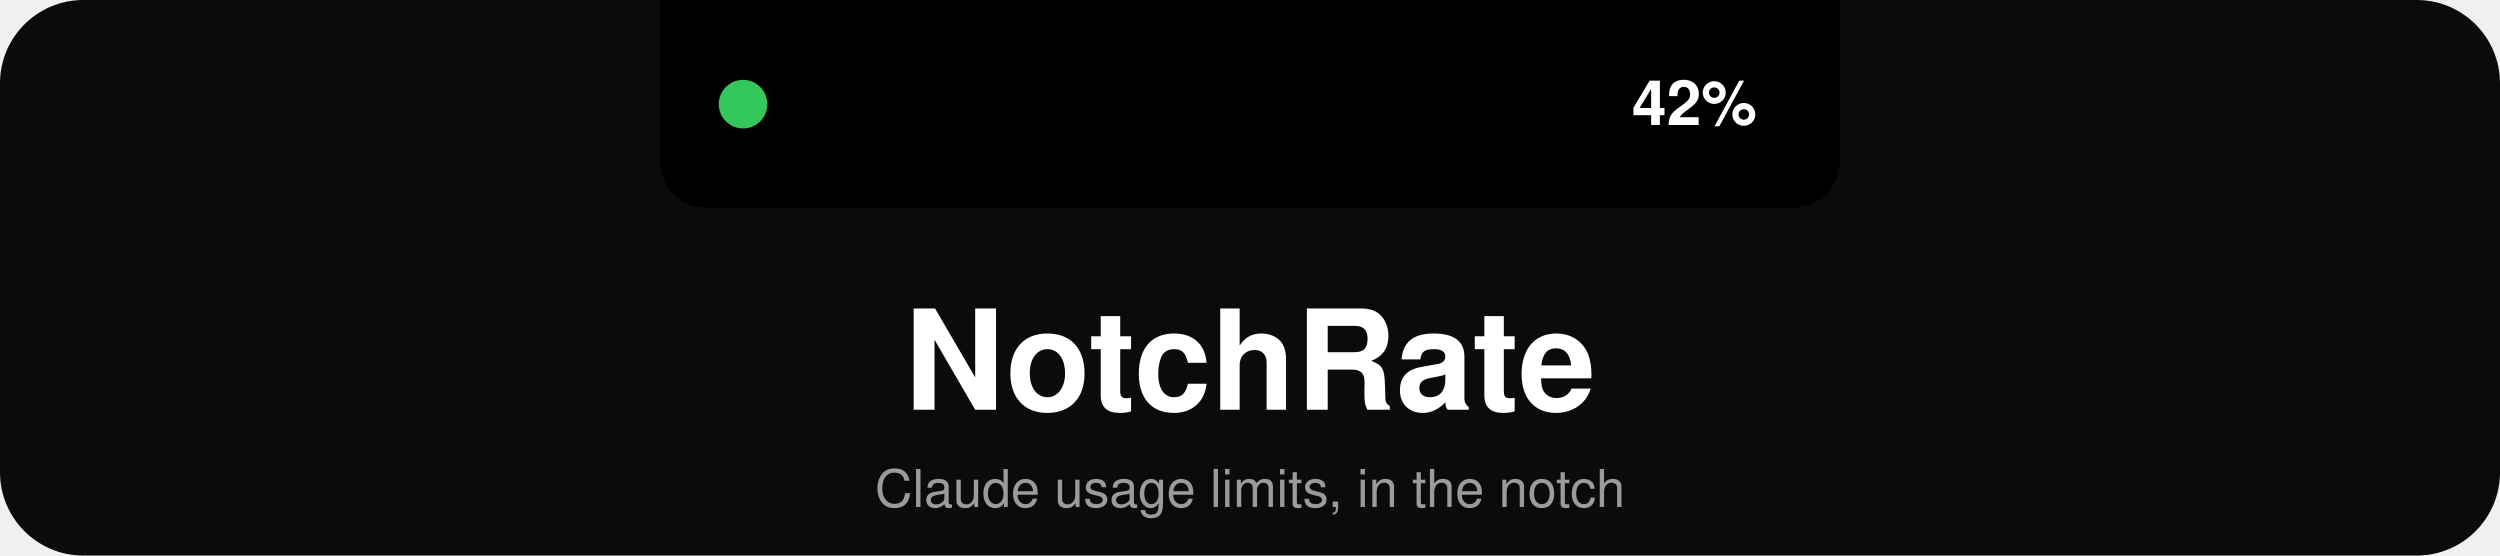
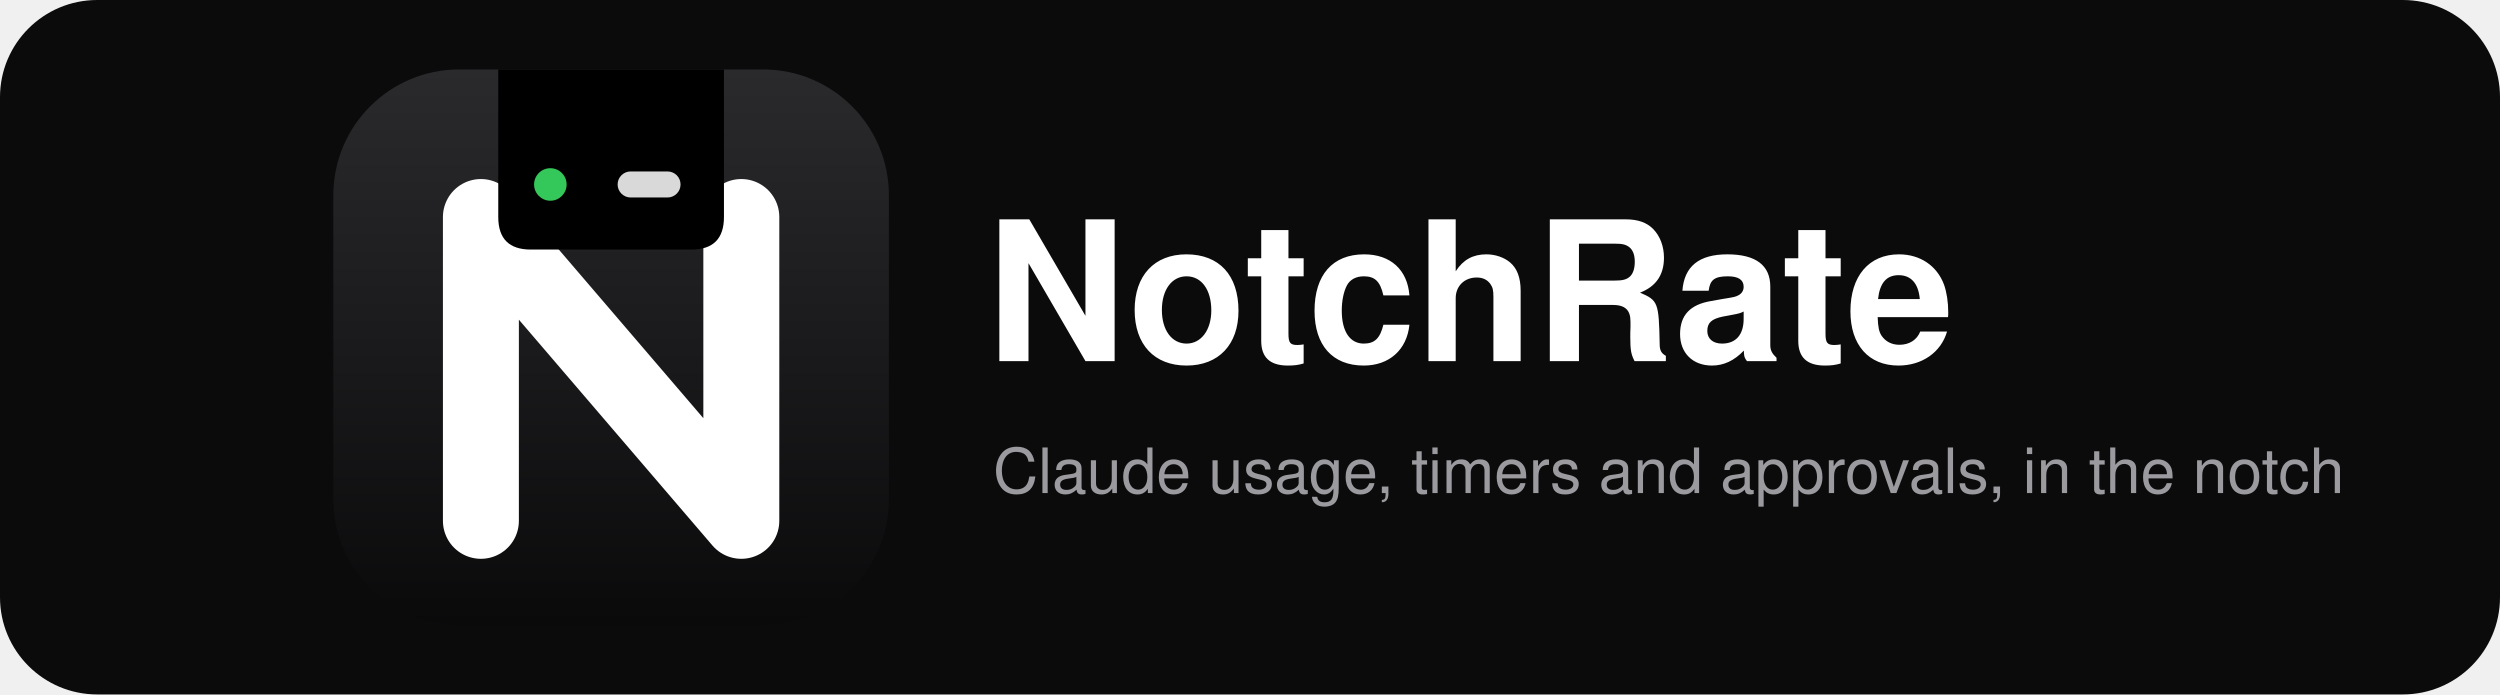
- <svg xmlns="http://www.w3.org/2000/svg" width="720" height="160" viewBox="0 0 720 160">
-   <rect width="720" height="160" rx="24" fill="#0b0b0c" />
-   <path d="M190 0 H530 Q530 0 530 8 V44 Q530 60 514 60 H206 Q190 60 190 44 V8 Q190 0 190 0 Z" fill="#000" />
-   <circle cx="214" cy="30" r="7" fill="#34c759" />
-   <text x="506" y="36" font-family="-apple-system, SF Pro Rounded, Helvetica, Arial" font-size="18" font-weight="600" fill="#fff" text-anchor="end">42%</text>
-   <text x="360" y="118" font-family="-apple-system, SF Pro Display, Helvetica, Arial" font-size="40" font-weight="700" fill="#fff" text-anchor="middle">NotchRate</text>
-   <text x="360" y="146" font-family="-apple-system, SF Pro Text, Helvetica, Arial" font-size="15" fill="#9a9a9f" text-anchor="middle">Claude usage limits, in the notch</text>
+ <svg xmlns="http://www.w3.org/2000/svg" width="720" height="200" viewBox="0 0 720 200">
+   <defs>
+     <linearGradient id="bg" x1="0" y1="0" x2="0" y2="1">
+       <stop offset="0" stop-color="#2a2a2d" />
+       <stop offset="1" stop-color="#0a0a0b" />
+     </linearGradient>
+   </defs>
+   <rect width="720" height="200" rx="28" fill="#0b0b0c" />
+   <g transform="translate(96 20) scale(0.3125)">
+     <rect width="512" height="512" rx="116" fill="url(#bg)" />
+     <path d="M136 416 V136 L376 416 V136" fill="none" stroke="#fff" stroke-width="70" stroke-linecap="round" stroke-linejoin="round" />
+     <path d="M152 0 H360 V136 Q360 166 330 166 H182 Q152 166 152 136 Z" fill="#000" />
+     <circle cx="200" cy="106" r="15" fill="#34c759" />
+     <rect x="262" y="94" width="58" height="24" rx="12" fill="#fff" fill-opacity="0.85" />
+   </g>
+   <text x="284" y="104" font-family="-apple-system, SF Pro Display, Helvetica, Arial" font-size="56" font-weight="700" fill="#fff">NotchRate</text>
+   <text x="286" y="142" font-family="-apple-system, SF Pro Text, Helvetica, Arial" font-size="18" fill="#9a9a9f">Claude usage, timers and approvals, in the notch</text>
</svg>
